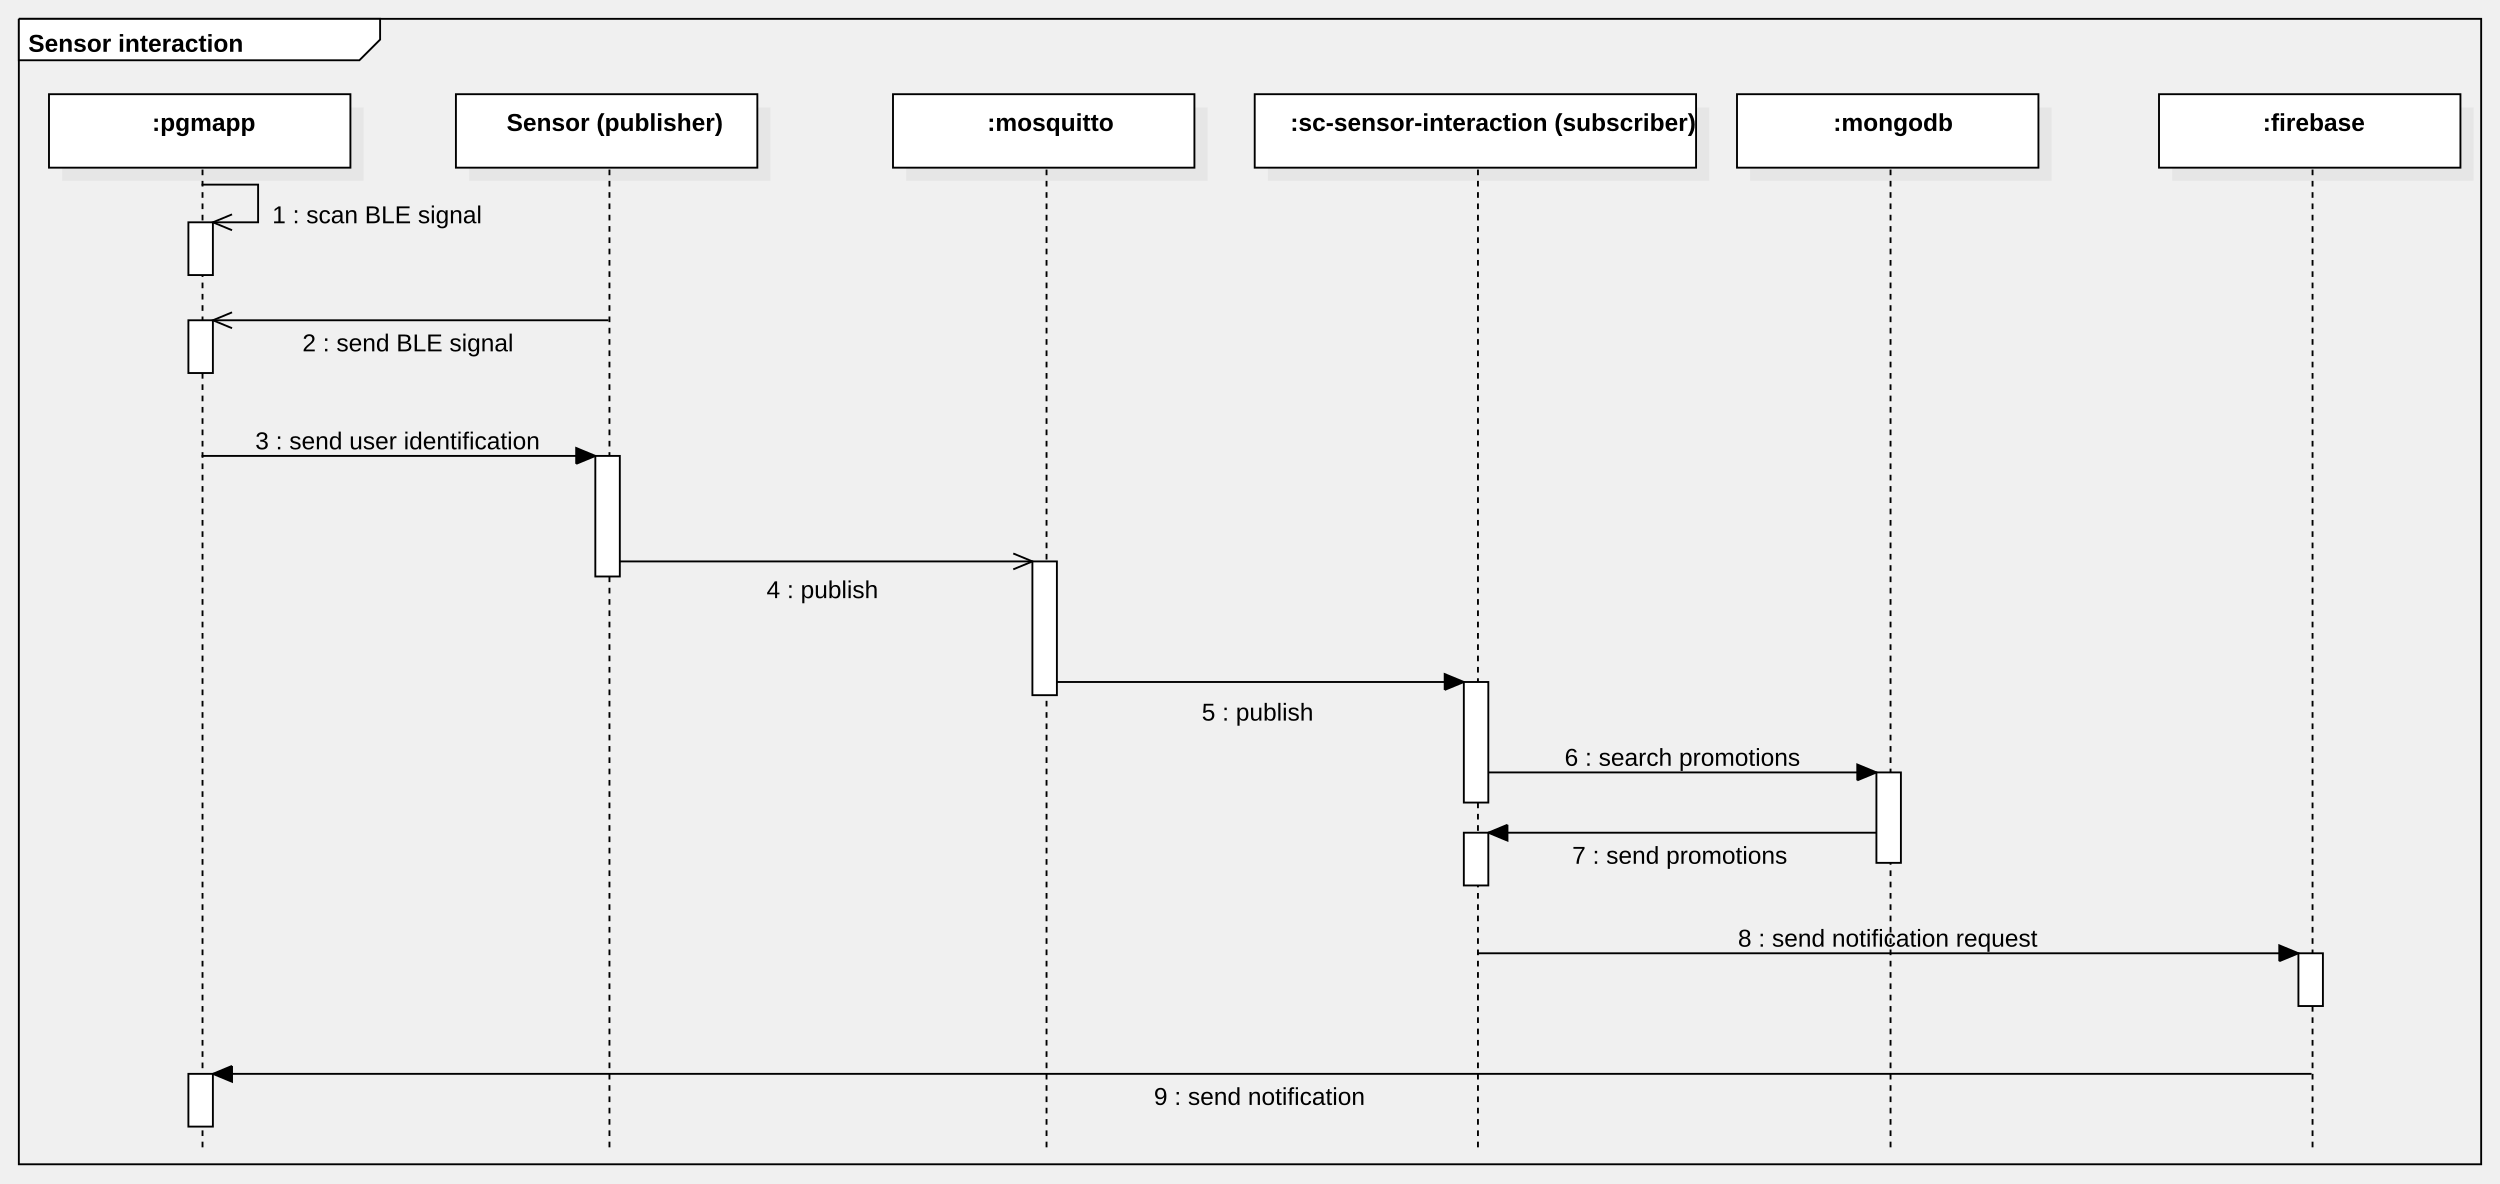
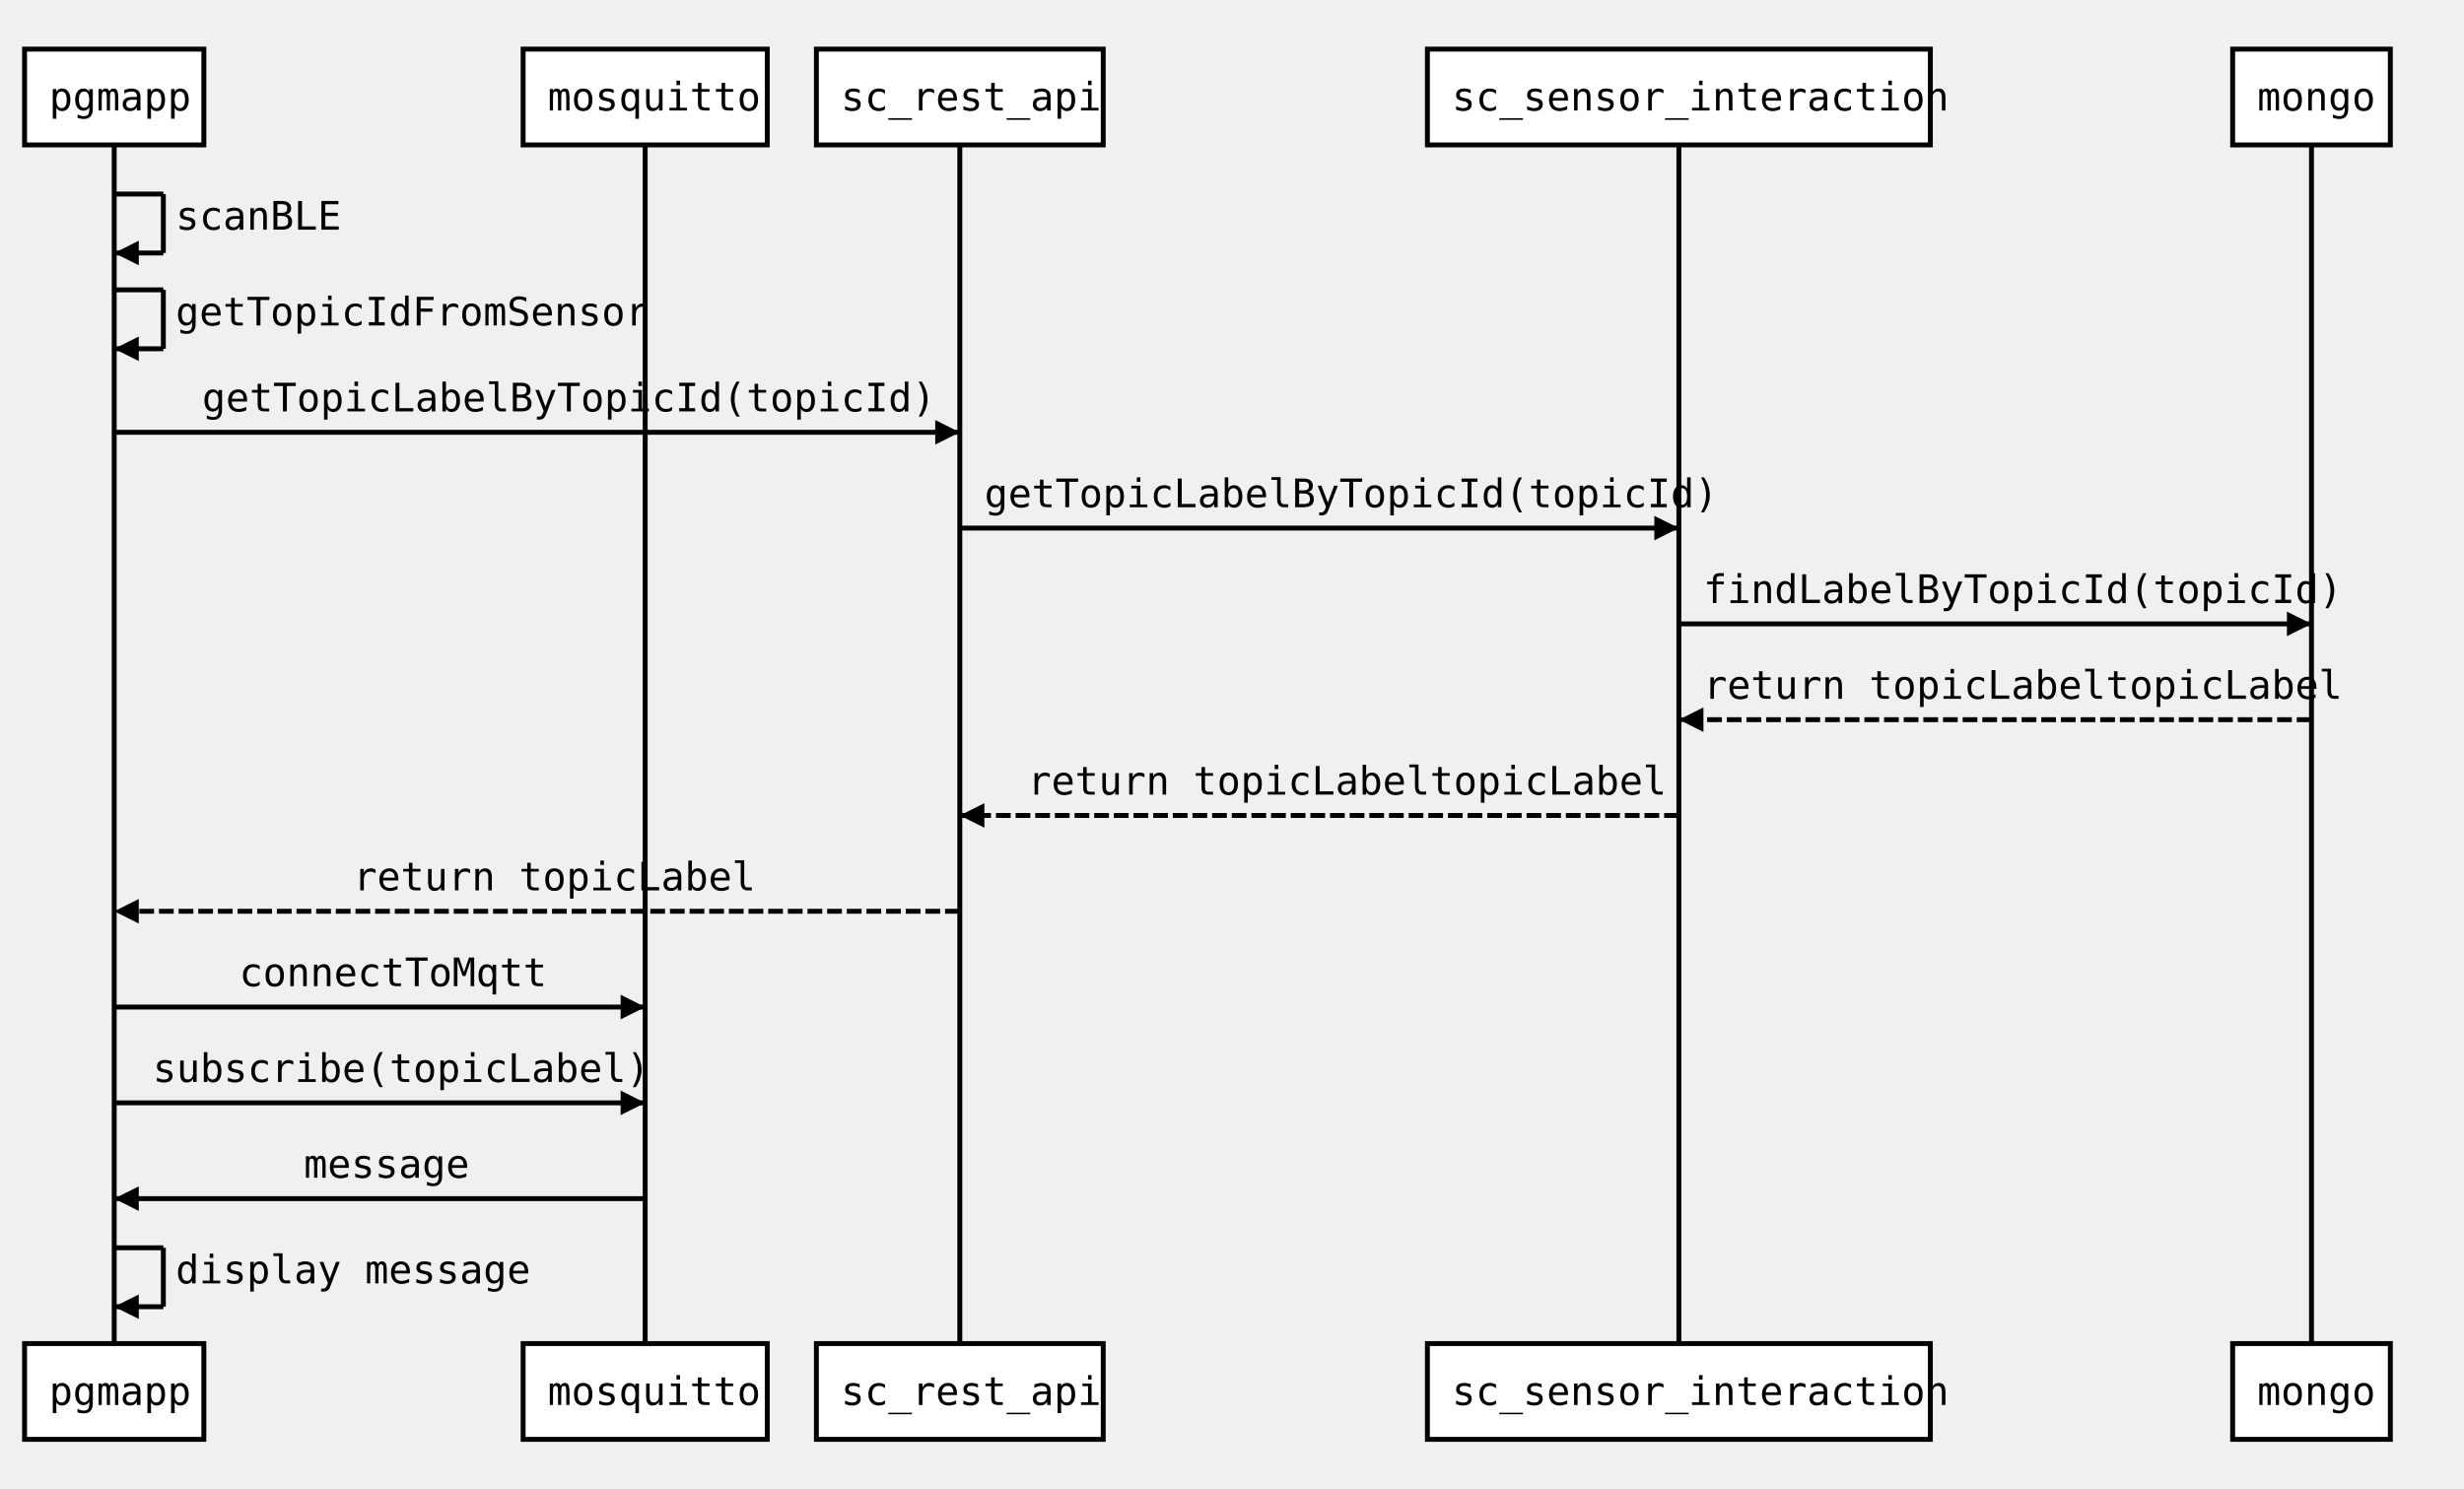
- <svg xmlns="http://www.w3.org/2000/svg" version="1.1" width="1327" height="628">
-   <defs />
-   <g>
-     <text fill="#eeeeee" stroke="none" font-family="Arial" font-size="24px" font-style="normal" font-weight="normal" text-decoration="none" x="0" y="0" />
-     <text fill="#eeeeee" stroke="none" font-family="Arial" font-size="24px" font-style="normal" font-weight="normal" text-decoration="none" x="0" y="30" />
-     <text fill="#eeeeee" stroke="none" font-family="Arial" font-size="24px" font-style="normal" font-weight="normal" text-decoration="none" x="0" y="60" />
-     <text fill="#eeeeee" stroke="none" font-family="Arial" font-size="24px" font-style="normal" font-weight="normal" text-decoration="none" x="0" y="90" />
-     <text fill="#eeeeee" stroke="none" font-family="Arial" font-size="24px" font-style="normal" font-weight="normal" text-decoration="none" x="0" y="120" />
-     <text fill="#eeeeee" stroke="none" font-family="Arial" font-size="24px" font-style="normal" font-weight="normal" text-decoration="none" x="0" y="150" />
-     <text fill="#eeeeee" stroke="none" font-family="Arial" font-size="24px" font-style="normal" font-weight="normal" text-decoration="none" x="0" y="180" />
-     <text fill="#eeeeee" stroke="none" font-family="Arial" font-size="24px" font-style="normal" font-weight="normal" text-decoration="none" x="0" y="210" />
-     <text fill="#eeeeee" stroke="none" font-family="Arial" font-size="24px" font-style="normal" font-weight="normal" text-decoration="none" x="0" y="240" />
-     <text fill="#eeeeee" stroke="none" font-family="Arial" font-size="24px" font-style="normal" font-weight="normal" text-decoration="none" x="0" y="270" />
-     <text fill="#eeeeee" stroke="none" font-family="Arial" font-size="24px" font-style="normal" font-weight="normal" text-decoration="none" x="0" y="300" />
-     <text fill="#eeeeee" stroke="none" font-family="Arial" font-size="24px" font-style="normal" font-weight="normal" text-decoration="none" x="0" y="330" />
-     <text fill="#eeeeee" stroke="none" font-family="Arial" font-size="24px" font-style="normal" font-weight="normal" text-decoration="none" x="0" y="360" />
-     <text fill="#eeeeee" stroke="none" font-family="Arial" font-size="24px" font-style="normal" font-weight="normal" text-decoration="none" x="0" y="390" />
-     <text fill="#eeeeee" stroke="none" font-family="Arial" font-size="24px" font-style="normal" font-weight="normal" text-decoration="none" x="0" y="420" />
-     <text fill="#eeeeee" stroke="none" font-family="Arial" font-size="24px" font-style="normal" font-weight="normal" text-decoration="none" x="0" y="450" />
-     <text fill="#eeeeee" stroke="none" font-family="Arial" font-size="24px" font-style="normal" font-weight="normal" text-decoration="none" x="0" y="480" />
-     <text fill="#eeeeee" stroke="none" font-family="Arial" font-size="24px" font-style="normal" font-weight="normal" text-decoration="none" x="0" y="510" />
-     <text fill="#eeeeee" stroke="none" font-family="Arial" font-size="24px" font-style="normal" font-weight="normal" text-decoration="none" x="0" y="540" />
-     <text fill="#eeeeee" stroke="none" font-family="Arial" font-size="24px" font-style="normal" font-weight="normal" text-decoration="none" x="0" y="570" />
-     <text fill="#eeeeee" stroke="none" font-family="Arial" font-size="24px" font-style="normal" font-weight="normal" text-decoration="none" x="0" y="600" />
-     <text fill="#eeeeee" stroke="none" font-family="Arial" font-size="24px" font-style="normal" font-weight="normal" text-decoration="none" x="200" y="0" />
-     <text fill="#eeeeee" stroke="none" font-family="Arial" font-size="24px" font-style="normal" font-weight="normal" text-decoration="none" x="200" y="30" />
-     <text fill="#eeeeee" stroke="none" font-family="Arial" font-size="24px" font-style="normal" font-weight="normal" text-decoration="none" x="200" y="60" />
-     <text fill="#eeeeee" stroke="none" font-family="Arial" font-size="24px" font-style="normal" font-weight="normal" text-decoration="none" x="200" y="90" />
-     <text fill="#eeeeee" stroke="none" font-family="Arial" font-size="24px" font-style="normal" font-weight="normal" text-decoration="none" x="200" y="120" />
-     <text fill="#eeeeee" stroke="none" font-family="Arial" font-size="24px" font-style="normal" font-weight="normal" text-decoration="none" x="200" y="150" />
-     <text fill="#eeeeee" stroke="none" font-family="Arial" font-size="24px" font-style="normal" font-weight="normal" text-decoration="none" x="200" y="180" />
-     <text fill="#eeeeee" stroke="none" font-family="Arial" font-size="24px" font-style="normal" font-weight="normal" text-decoration="none" x="200" y="210" />
-     <text fill="#eeeeee" stroke="none" font-family="Arial" font-size="24px" font-style="normal" font-weight="normal" text-decoration="none" x="200" y="240" />
-     <text fill="#eeeeee" stroke="none" font-family="Arial" font-size="24px" font-style="normal" font-weight="normal" text-decoration="none" x="200" y="270" />
-     <text fill="#eeeeee" stroke="none" font-family="Arial" font-size="24px" font-style="normal" font-weight="normal" text-decoration="none" x="200" y="300" />
-     <text fill="#eeeeee" stroke="none" font-family="Arial" font-size="24px" font-style="normal" font-weight="normal" text-decoration="none" x="200" y="330" />
-     <text fill="#eeeeee" stroke="none" font-family="Arial" font-size="24px" font-style="normal" font-weight="normal" text-decoration="none" x="200" y="360" />
-     <text fill="#eeeeee" stroke="none" font-family="Arial" font-size="24px" font-style="normal" font-weight="normal" text-decoration="none" x="200" y="390" />
-     <text fill="#eeeeee" stroke="none" font-family="Arial" font-size="24px" font-style="normal" font-weight="normal" text-decoration="none" x="200" y="420" />
-     <text fill="#eeeeee" stroke="none" font-family="Arial" font-size="24px" font-style="normal" font-weight="normal" text-decoration="none" x="200" y="450" />
-     <text fill="#eeeeee" stroke="none" font-family="Arial" font-size="24px" font-style="normal" font-weight="normal" text-decoration="none" x="200" y="480" />
-     <text fill="#eeeeee" stroke="none" font-family="Arial" font-size="24px" font-style="normal" font-weight="normal" text-decoration="none" x="200" y="510" />
-     <text fill="#eeeeee" stroke="none" font-family="Arial" font-size="24px" font-style="normal" font-weight="normal" text-decoration="none" x="200" y="540" />
-     <text fill="#eeeeee" stroke="none" font-family="Arial" font-size="24px" font-style="normal" font-weight="normal" text-decoration="none" x="200" y="570" />
-     <text fill="#eeeeee" stroke="none" font-family="Arial" font-size="24px" font-style="normal" font-weight="normal" text-decoration="none" x="200" y="600" />
-     <text fill="#eeeeee" stroke="none" font-family="Arial" font-size="24px" font-style="normal" font-weight="normal" text-decoration="none" x="400" y="0" />
-     <text fill="#eeeeee" stroke="none" font-family="Arial" font-size="24px" font-style="normal" font-weight="normal" text-decoration="none" x="400" y="30" />
-     <text fill="#eeeeee" stroke="none" font-family="Arial" font-size="24px" font-style="normal" font-weight="normal" text-decoration="none" x="400" y="60" />
-     <text fill="#eeeeee" stroke="none" font-family="Arial" font-size="24px" font-style="normal" font-weight="normal" text-decoration="none" x="400" y="90" />
-     <text fill="#eeeeee" stroke="none" font-family="Arial" font-size="24px" font-style="normal" font-weight="normal" text-decoration="none" x="400" y="120" />
-     <text fill="#eeeeee" stroke="none" font-family="Arial" font-size="24px" font-style="normal" font-weight="normal" text-decoration="none" x="400" y="150" />
-     <text fill="#eeeeee" stroke="none" font-family="Arial" font-size="24px" font-style="normal" font-weight="normal" text-decoration="none" x="400" y="180" />
-     <text fill="#eeeeee" stroke="none" font-family="Arial" font-size="24px" font-style="normal" font-weight="normal" text-decoration="none" x="400" y="210" />
-     <text fill="#eeeeee" stroke="none" font-family="Arial" font-size="24px" font-style="normal" font-weight="normal" text-decoration="none" x="400" y="240" />
-     <text fill="#eeeeee" stroke="none" font-family="Arial" font-size="24px" font-style="normal" font-weight="normal" text-decoration="none" x="400" y="270" />
-     <text fill="#eeeeee" stroke="none" font-family="Arial" font-size="24px" font-style="normal" font-weight="normal" text-decoration="none" x="400" y="300" />
-     <text fill="#eeeeee" stroke="none" font-family="Arial" font-size="24px" font-style="normal" font-weight="normal" text-decoration="none" x="400" y="330" />
-     <text fill="#eeeeee" stroke="none" font-family="Arial" font-size="24px" font-style="normal" font-weight="normal" text-decoration="none" x="400" y="360" />
-     <text fill="#eeeeee" stroke="none" font-family="Arial" font-size="24px" font-style="normal" font-weight="normal" text-decoration="none" x="400" y="390" />
-     <text fill="#eeeeee" stroke="none" font-family="Arial" font-size="24px" font-style="normal" font-weight="normal" text-decoration="none" x="400" y="420" />
-     <text fill="#eeeeee" stroke="none" font-family="Arial" font-size="24px" font-style="normal" font-weight="normal" text-decoration="none" x="400" y="450" />
-     <text fill="#eeeeee" stroke="none" font-family="Arial" font-size="24px" font-style="normal" font-weight="normal" text-decoration="none" x="400" y="480" />
-     <text fill="#eeeeee" stroke="none" font-family="Arial" font-size="24px" font-style="normal" font-weight="normal" text-decoration="none" x="400" y="510" />
-     <text fill="#eeeeee" stroke="none" font-family="Arial" font-size="24px" font-style="normal" font-weight="normal" text-decoration="none" x="400" y="540" />
-     <text fill="#eeeeee" stroke="none" font-family="Arial" font-size="24px" font-style="normal" font-weight="normal" text-decoration="none" x="400" y="570" />
-     <text fill="#eeeeee" stroke="none" font-family="Arial" font-size="24px" font-style="normal" font-weight="normal" text-decoration="none" x="400" y="600" />
-     <text fill="#eeeeee" stroke="none" font-family="Arial" font-size="24px" font-style="normal" font-weight="normal" text-decoration="none" x="600" y="0" />
-     <text fill="#eeeeee" stroke="none" font-family="Arial" font-size="24px" font-style="normal" font-weight="normal" text-decoration="none" x="600" y="30" />
-     <text fill="#eeeeee" stroke="none" font-family="Arial" font-size="24px" font-style="normal" font-weight="normal" text-decoration="none" x="600" y="60" />
-     <text fill="#eeeeee" stroke="none" font-family="Arial" font-size="24px" font-style="normal" font-weight="normal" text-decoration="none" x="600" y="90" />
-     <text fill="#eeeeee" stroke="none" font-family="Arial" font-size="24px" font-style="normal" font-weight="normal" text-decoration="none" x="600" y="120" />
-     <text fill="#eeeeee" stroke="none" font-family="Arial" font-size="24px" font-style="normal" font-weight="normal" text-decoration="none" x="600" y="150" />
-     <text fill="#eeeeee" stroke="none" font-family="Arial" font-size="24px" font-style="normal" font-weight="normal" text-decoration="none" x="600" y="180" />
-     <text fill="#eeeeee" stroke="none" font-family="Arial" font-size="24px" font-style="normal" font-weight="normal" text-decoration="none" x="600" y="210" />
-     <text fill="#eeeeee" stroke="none" font-family="Arial" font-size="24px" font-style="normal" font-weight="normal" text-decoration="none" x="600" y="240" />
-     <text fill="#eeeeee" stroke="none" font-family="Arial" font-size="24px" font-style="normal" font-weight="normal" text-decoration="none" x="600" y="270" />
-     <text fill="#eeeeee" stroke="none" font-family="Arial" font-size="24px" font-style="normal" font-weight="normal" text-decoration="none" x="600" y="300" />
-     <text fill="#eeeeee" stroke="none" font-family="Arial" font-size="24px" font-style="normal" font-weight="normal" text-decoration="none" x="600" y="330" />
-     <text fill="#eeeeee" stroke="none" font-family="Arial" font-size="24px" font-style="normal" font-weight="normal" text-decoration="none" x="600" y="360" />
-     <text fill="#eeeeee" stroke="none" font-family="Arial" font-size="24px" font-style="normal" font-weight="normal" text-decoration="none" x="600" y="390" />
-     <text fill="#eeeeee" stroke="none" font-family="Arial" font-size="24px" font-style="normal" font-weight="normal" text-decoration="none" x="600" y="420" />
-     <text fill="#eeeeee" stroke="none" font-family="Arial" font-size="24px" font-style="normal" font-weight="normal" text-decoration="none" x="600" y="450" />
-     <text fill="#eeeeee" stroke="none" font-family="Arial" font-size="24px" font-style="normal" font-weight="normal" text-decoration="none" x="600" y="480" />
-     <text fill="#eeeeee" stroke="none" font-family="Arial" font-size="24px" font-style="normal" font-weight="normal" text-decoration="none" x="600" y="510" />
-     <text fill="#eeeeee" stroke="none" font-family="Arial" font-size="24px" font-style="normal" font-weight="normal" text-decoration="none" x="600" y="540" />
-     <text fill="#eeeeee" stroke="none" font-family="Arial" font-size="24px" font-style="normal" font-weight="normal" text-decoration="none" x="600" y="570" />
-     <text fill="#eeeeee" stroke="none" font-family="Arial" font-size="24px" font-style="normal" font-weight="normal" text-decoration="none" x="600" y="600" />
-     <text fill="#eeeeee" stroke="none" font-family="Arial" font-size="24px" font-style="normal" font-weight="normal" text-decoration="none" x="800" y="0" />
-     <text fill="#eeeeee" stroke="none" font-family="Arial" font-size="24px" font-style="normal" font-weight="normal" text-decoration="none" x="800" y="30" />
-     <text fill="#eeeeee" stroke="none" font-family="Arial" font-size="24px" font-style="normal" font-weight="normal" text-decoration="none" x="800" y="60" />
-     <text fill="#eeeeee" stroke="none" font-family="Arial" font-size="24px" font-style="normal" font-weight="normal" text-decoration="none" x="800" y="90" />
-     <text fill="#eeeeee" stroke="none" font-family="Arial" font-size="24px" font-style="normal" font-weight="normal" text-decoration="none" x="800" y="120" />
-     <text fill="#eeeeee" stroke="none" font-family="Arial" font-size="24px" font-style="normal" font-weight="normal" text-decoration="none" x="800" y="150" />
-     <text fill="#eeeeee" stroke="none" font-family="Arial" font-size="24px" font-style="normal" font-weight="normal" text-decoration="none" x="800" y="180" />
-     <text fill="#eeeeee" stroke="none" font-family="Arial" font-size="24px" font-style="normal" font-weight="normal" text-decoration="none" x="800" y="210" />
-     <text fill="#eeeeee" stroke="none" font-family="Arial" font-size="24px" font-style="normal" font-weight="normal" text-decoration="none" x="800" y="240" />
-     <text fill="#eeeeee" stroke="none" font-family="Arial" font-size="24px" font-style="normal" font-weight="normal" text-decoration="none" x="800" y="270" />
-     <text fill="#eeeeee" stroke="none" font-family="Arial" font-size="24px" font-style="normal" font-weight="normal" text-decoration="none" x="800" y="300" />
-     <text fill="#eeeeee" stroke="none" font-family="Arial" font-size="24px" font-style="normal" font-weight="normal" text-decoration="none" x="800" y="330" />
-     <text fill="#eeeeee" stroke="none" font-family="Arial" font-size="24px" font-style="normal" font-weight="normal" text-decoration="none" x="800" y="360" />
-     <text fill="#eeeeee" stroke="none" font-family="Arial" font-size="24px" font-style="normal" font-weight="normal" text-decoration="none" x="800" y="390" />
-     <text fill="#eeeeee" stroke="none" font-family="Arial" font-size="24px" font-style="normal" font-weight="normal" text-decoration="none" x="800" y="420" />
-     <text fill="#eeeeee" stroke="none" font-family="Arial" font-size="24px" font-style="normal" font-weight="normal" text-decoration="none" x="800" y="450" />
-     <text fill="#eeeeee" stroke="none" font-family="Arial" font-size="24px" font-style="normal" font-weight="normal" text-decoration="none" x="800" y="480" />
-     <text fill="#eeeeee" stroke="none" font-family="Arial" font-size="24px" font-style="normal" font-weight="normal" text-decoration="none" x="800" y="510" />
-     <text fill="#eeeeee" stroke="none" font-family="Arial" font-size="24px" font-style="normal" font-weight="normal" text-decoration="none" x="800" y="540" />
-     <text fill="#eeeeee" stroke="none" font-family="Arial" font-size="24px" font-style="normal" font-weight="normal" text-decoration="none" x="800" y="570" />
-     <text fill="#eeeeee" stroke="none" font-family="Arial" font-size="24px" font-style="normal" font-weight="normal" text-decoration="none" x="800" y="600" />
-     <text fill="#eeeeee" stroke="none" font-family="Arial" font-size="24px" font-style="normal" font-weight="normal" text-decoration="none" x="1000" y="0" />
-     <text fill="#eeeeee" stroke="none" font-family="Arial" font-size="24px" font-style="normal" font-weight="normal" text-decoration="none" x="1000" y="30" />
-     <text fill="#eeeeee" stroke="none" font-family="Arial" font-size="24px" font-style="normal" font-weight="normal" text-decoration="none" x="1000" y="60" />
-     <text fill="#eeeeee" stroke="none" font-family="Arial" font-size="24px" font-style="normal" font-weight="normal" text-decoration="none" x="1000" y="90" />
-     <text fill="#eeeeee" stroke="none" font-family="Arial" font-size="24px" font-style="normal" font-weight="normal" text-decoration="none" x="1000" y="120" />
-     <text fill="#eeeeee" stroke="none" font-family="Arial" font-size="24px" font-style="normal" font-weight="normal" text-decoration="none" x="1000" y="150" />
-     <text fill="#eeeeee" stroke="none" font-family="Arial" font-size="24px" font-style="normal" font-weight="normal" text-decoration="none" x="1000" y="180" />
-     <text fill="#eeeeee" stroke="none" font-family="Arial" font-size="24px" font-style="normal" font-weight="normal" text-decoration="none" x="1000" y="210" />
-     <text fill="#eeeeee" stroke="none" font-family="Arial" font-size="24px" font-style="normal" font-weight="normal" text-decoration="none" x="1000" y="240" />
-     <text fill="#eeeeee" stroke="none" font-family="Arial" font-size="24px" font-style="normal" font-weight="normal" text-decoration="none" x="1000" y="270" />
-     <text fill="#eeeeee" stroke="none" font-family="Arial" font-size="24px" font-style="normal" font-weight="normal" text-decoration="none" x="1000" y="300" />
-     <text fill="#eeeeee" stroke="none" font-family="Arial" font-size="24px" font-style="normal" font-weight="normal" text-decoration="none" x="1000" y="330" />
-     <text fill="#eeeeee" stroke="none" font-family="Arial" font-size="24px" font-style="normal" font-weight="normal" text-decoration="none" x="1000" y="360" />
-     <text fill="#eeeeee" stroke="none" font-family="Arial" font-size="24px" font-style="normal" font-weight="normal" text-decoration="none" x="1000" y="390" />
-     <text fill="#eeeeee" stroke="none" font-family="Arial" font-size="24px" font-style="normal" font-weight="normal" text-decoration="none" x="1000" y="420" />
-     <text fill="#eeeeee" stroke="none" font-family="Arial" font-size="24px" font-style="normal" font-weight="normal" text-decoration="none" x="1000" y="450" />
-     <text fill="#eeeeee" stroke="none" font-family="Arial" font-size="24px" font-style="normal" font-weight="normal" text-decoration="none" x="1000" y="480" />
-     <text fill="#eeeeee" stroke="none" font-family="Arial" font-size="24px" font-style="normal" font-weight="normal" text-decoration="none" x="1000" y="510" />
-     <text fill="#eeeeee" stroke="none" font-family="Arial" font-size="24px" font-style="normal" font-weight="normal" text-decoration="none" x="1000" y="540" />
-     <text fill="#eeeeee" stroke="none" font-family="Arial" font-size="24px" font-style="normal" font-weight="normal" text-decoration="none" x="1000" y="570" />
-     <text fill="#eeeeee" stroke="none" font-family="Arial" font-size="24px" font-style="normal" font-weight="normal" text-decoration="none" x="1000" y="600" />
-     <text fill="#eeeeee" stroke="none" font-family="Arial" font-size="24px" font-style="normal" font-weight="normal" text-decoration="none" x="1200" y="0" />
-     <text fill="#eeeeee" stroke="none" font-family="Arial" font-size="24px" font-style="normal" font-weight="normal" text-decoration="none" x="1200" y="30" />
-     <text fill="#eeeeee" stroke="none" font-family="Arial" font-size="24px" font-style="normal" font-weight="normal" text-decoration="none" x="1200" y="60" />
-     <text fill="#eeeeee" stroke="none" font-family="Arial" font-size="24px" font-style="normal" font-weight="normal" text-decoration="none" x="1200" y="90" />
-     <text fill="#eeeeee" stroke="none" font-family="Arial" font-size="24px" font-style="normal" font-weight="normal" text-decoration="none" x="1200" y="120" />
-     <text fill="#eeeeee" stroke="none" font-family="Arial" font-size="24px" font-style="normal" font-weight="normal" text-decoration="none" x="1200" y="150" />
-     <text fill="#eeeeee" stroke="none" font-family="Arial" font-size="24px" font-style="normal" font-weight="normal" text-decoration="none" x="1200" y="180" />
-     <text fill="#eeeeee" stroke="none" font-family="Arial" font-size="24px" font-style="normal" font-weight="normal" text-decoration="none" x="1200" y="210" />
-     <text fill="#eeeeee" stroke="none" font-family="Arial" font-size="24px" font-style="normal" font-weight="normal" text-decoration="none" x="1200" y="240" />
-     <text fill="#eeeeee" stroke="none" font-family="Arial" font-size="24px" font-style="normal" font-weight="normal" text-decoration="none" x="1200" y="270" />
-     <text fill="#eeeeee" stroke="none" font-family="Arial" font-size="24px" font-style="normal" font-weight="normal" text-decoration="none" x="1200" y="300" />
-     <text fill="#eeeeee" stroke="none" font-family="Arial" font-size="24px" font-style="normal" font-weight="normal" text-decoration="none" x="1200" y="330" />
-     <text fill="#eeeeee" stroke="none" font-family="Arial" font-size="24px" font-style="normal" font-weight="normal" text-decoration="none" x="1200" y="360" />
-     <text fill="#eeeeee" stroke="none" font-family="Arial" font-size="24px" font-style="normal" font-weight="normal" text-decoration="none" x="1200" y="390" />
-     <text fill="#eeeeee" stroke="none" font-family="Arial" font-size="24px" font-style="normal" font-weight="normal" text-decoration="none" x="1200" y="420" />
-     <text fill="#eeeeee" stroke="none" font-family="Arial" font-size="24px" font-style="normal" font-weight="normal" text-decoration="none" x="1200" y="450" />
-     <text fill="#eeeeee" stroke="none" font-family="Arial" font-size="24px" font-style="normal" font-weight="normal" text-decoration="none" x="1200" y="480" />
-     <text fill="#eeeeee" stroke="none" font-family="Arial" font-size="24px" font-style="normal" font-weight="normal" text-decoration="none" x="1200" y="510" />
-     <text fill="#eeeeee" stroke="none" font-family="Arial" font-size="24px" font-style="normal" font-weight="normal" text-decoration="none" x="1200" y="540" />
-     <text fill="#eeeeee" stroke="none" font-family="Arial" font-size="24px" font-style="normal" font-weight="normal" text-decoration="none" x="1200" y="570" />
-     <text fill="#eeeeee" stroke="none" font-family="Arial" font-size="24px" font-style="normal" font-weight="normal" text-decoration="none" x="1200" y="600" />
-     <g transform="translate(10,10) scale(1,1)">
-       <path fill="none" stroke="#000000" d="M 0 0 L 1307 0 L 1307 608 L 0 608 L 0 0" stroke-miterlimit="10" />
-     </g>
-     <g transform="translate(10,10) scale(1,1)">
-       <path fill="#ffffff" stroke="none" d="M 0 0 L 0 22 L 180.76 22 L 191.76 11 L 191.76 0 L 0 0" />
-     </g>
-     <g transform="translate(10,10) scale(1,1)">
-       <path fill="none" stroke="#000000" d="M 0 0 L 0 22 L 180.76 22 L 191.76 11 L 191.76 0 L 0 0 L 0 0" stroke-miterlimit="10" />
-     </g>
-     <g transform="translate(10,10) scale(1,1)">
-       <g>
-         <path fill="none" stroke="none" />
-         <text fill="#000000" stroke="none" font-family="Arial" font-size="13px" font-style="normal" font-weight="normal" text-decoration="none" x="70.979" y="17.5" />
-       </g>
-     </g>
-     <g transform="translate(10,10) scale(1,1)">
-       <g>
-         <path fill="none" stroke="none" />
-         <text fill="#000000" stroke="none" font-family="Arial" font-size="13px" font-style="normal" font-weight="bold" text-decoration="none" x="5" y="17.5">Sensor interaction</text>
-       </g>
-     </g>
-     <g transform="translate(10,10) scale(1,1)">
-       <rect fill="#C0C0C0" stroke="none" x="239" y="47" width="160" height="39" opacity="0.2" />
-     </g>
-     <g transform="translate(10,10) scale(1,1)">
-       <rect fill="#ffffff" stroke="none" x="232" y="40" width="160" height="39" />
-     </g>
-     <g transform="translate(10,10) scale(1,1)">
-       <path fill="none" stroke="#000000" d="M 232 40 L 392 40 L 392 79 L 232 79 L 232 40 Z Z" stroke-miterlimit="10" />
-     </g>
-     <g transform="translate(10,10) scale(1,1)">
-       <g>
-         <path fill="none" stroke="none" />
-         <text fill="#000000" stroke="none" font-family="Arial" font-size="13px" font-style="normal" font-weight="bold" text-decoration="none" x="258.892" y="59.5">Sensor (publisher)</text>
-       </g>
-     </g>
-     <g transform="translate(10,10) scale(1,1)">
-       <path fill="none" stroke="#000000" d="M 313.5 80 L 313.5 600" stroke-miterlimit="10" stroke-dasharray="3" />
-     </g>
-     <g transform="translate(10,10) scale(1,1)">
-       <rect fill="#C0C0C0" stroke="none" x="23" y="47" width="160" height="39" opacity="0.2" />
-     </g>
-     <g transform="translate(10,10) scale(1,1)">
-       <rect fill="#ffffff" stroke="none" x="16" y="40" width="160" height="39" />
-     </g>
-     <g transform="translate(10,10) scale(1,1)">
-       <path fill="none" stroke="#000000" d="M 16 40 L 176 40 L 176 79 L 16 79 L 16 40 Z Z" stroke-miterlimit="10" />
-     </g>
-     <g transform="translate(10,10) scale(1,1)">
-       <g>
-         <path fill="none" stroke="none" />
-         <text fill="#000000" stroke="none" font-family="Arial" font-size="13px" font-style="normal" font-weight="bold" text-decoration="none" x="70.705" y="59.5">:pgmapp</text>
-       </g>
-     </g>
-     <g transform="translate(10,10) scale(1,1)">
-       <path fill="none" stroke="#000000" d="M 97.5 80 L 97.5 602" stroke-miterlimit="10" stroke-dasharray="3" />
-     </g>
-     <g transform="translate(10,10) scale(1,1)">
-       <rect fill="#C0C0C0" stroke="none" x="471" y="47" width="160" height="39" opacity="0.2" />
-     </g>
-     <g transform="translate(10,10) scale(1,1)">
-       <rect fill="#ffffff" stroke="none" x="464" y="40" width="160" height="39" />
-     </g>
-     <g transform="translate(10,10) scale(1,1)">
-       <path fill="none" stroke="#000000" d="M 464 40 L 624 40 L 624 79 L 464 79 L 464 40 Z Z" stroke-miterlimit="10" />
-     </g>
-     <g transform="translate(10,10) scale(1,1)">
-       <g>
-         <path fill="none" stroke="none" />
-         <text fill="#000000" stroke="none" font-family="Arial" font-size="13px" font-style="normal" font-weight="bold" text-decoration="none" x="514.014" y="59.5">:mosquitto</text>
-       </g>
-     </g>
-     <g transform="translate(10,10) scale(1,1)">
-       <path fill="none" stroke="#000000" d="M 545.5 80 L 545.5 600" stroke-miterlimit="10" stroke-dasharray="3" />
-     </g>
-     <g transform="translate(10,10) scale(1,1)">
-       <rect fill="#C0C0C0" stroke="none" x="663" y="47" width="234.274" height="39" opacity="0.2" />
-     </g>
-     <g transform="translate(10,10) scale(1,1)">
-       <rect fill="#ffffff" stroke="none" x="656" y="40" width="234.274" height="39" />
-     </g>
-     <g transform="translate(10,10) scale(1,1)">
-       <path fill="none" stroke="#000000" d="M 656 40 L 890.274 40 L 890.274 79 L 656 79 L 656 40 Z Z" stroke-miterlimit="10" />
-     </g>
-     <g transform="translate(10,10) scale(1,1)">
-       <g>
-         <path fill="none" stroke="none" />
-         <text fill="#000000" stroke="none" font-family="Arial" font-size="13px" font-style="normal" font-weight="bold" text-decoration="none" x="674.885" y="59.5">:sc-sensor-interaction (subscriber)</text>
-       </g>
-     </g>
-     <g transform="translate(10,10) scale(1,1)">
-       <path fill="none" stroke="#000000" d="M 774.5 80 L 774.5 600" stroke-miterlimit="10" stroke-dasharray="3" />
-     </g>
-     <g transform="translate(10,10) scale(1,1)">
-       <rect fill="#C0C0C0" stroke="none" x="1143" y="47" width="160" height="39" opacity="0.2" />
-     </g>
-     <g transform="translate(10,10) scale(1,1)">
-       <rect fill="#ffffff" stroke="none" x="1136" y="40" width="160" height="39" />
-     </g>
-     <g transform="translate(10,10) scale(1,1)">
-       <path fill="none" stroke="#000000" d="M 1136 40 L 1296 40 L 1296 79 L 1136 79 L 1136 40 Z Z" stroke-miterlimit="10" />
-     </g>
-     <g transform="translate(10,10) scale(1,1)">
-       <g>
-         <path fill="none" stroke="none" />
-         <text fill="#000000" stroke="none" font-family="Arial" font-size="13px" font-style="normal" font-weight="bold" text-decoration="none" x="1191.07" y="59.5">:firebase</text>
-       </g>
-     </g>
-     <g transform="translate(10,10) scale(1,1)">
-       <path fill="none" stroke="#000000" d="M 1217.5 80 L 1217.5 602" stroke-miterlimit="10" stroke-dasharray="3" />
-     </g>
-     <g transform="translate(10,10) scale(1,1)">
-       <rect fill="#C0C0C0" stroke="none" x="919" y="47" width="160" height="39" opacity="0.2" />
-     </g>
-     <g transform="translate(10,10) scale(1,1)">
-       <rect fill="#ffffff" stroke="none" x="912" y="40" width="160" height="39" />
-     </g>
-     <g transform="translate(10,10) scale(1,1)">
-       <path fill="none" stroke="#000000" d="M 912 40 L 1072 40 L 1072 79 L 912 79 L 912 40 Z Z" stroke-miterlimit="10" />
-     </g>
-     <g transform="translate(10,10) scale(1,1)">
-       <g>
-         <path fill="none" stroke="none" />
-         <text fill="#000000" stroke="none" font-family="Arial" font-size="13px" font-style="normal" font-weight="bold" text-decoration="none" x="963.09" y="59.5">:mongodb</text>
-       </g>
-     </g>
-     <g transform="translate(10,10) scale(1,1)">
-       <path fill="none" stroke="#000000" d="M 993.5 80 L 993.5 600" stroke-miterlimit="10" stroke-dasharray="3" />
-     </g>
-     <g transform="translate(10,10) scale(1,1)">
-       <path fill="none" stroke="#000000" d="M 97 88 L 127 88 L 127 108 L 103 108" stroke-miterlimit="10" />
-     </g>
-     <g transform="translate(10,10) scale(1,1)">
-       <path fill="none" stroke="#000000" d="M 113.163 103.79 L 103 108 L 113.163 112.21" stroke-miterlimit="10" />
-     </g>
-     <g transform="translate(10,10) scale(1,1)">
-       <g>
-         <path fill="none" stroke="none" />
-         <text fill="#000000" stroke="none" font-family="Arial" font-size="13px" font-style="normal" font-weight="normal" text-decoration="none" x="134.5" y="108.5">1 : scan BLE signal</text>
-       </g>
-     </g>
-     <g transform="translate(10,10) scale(1,1)">
-       <rect fill="#ffffff" stroke="none" x="90" y="108" width="13" height="28" />
-     </g>
-     <g transform="translate(10,10) scale(1,1)">
-       <path fill="none" stroke="#000000" d="M 90 108 L 103 108 L 103 136 L 90 136 L 90 108 Z Z" stroke-miterlimit="10" />
-     </g>
-     <g transform="translate(10,10) scale(1,1)">
-       <path fill="none" stroke="#000000" d="M 313 160 L 103 160" stroke-miterlimit="10" />
-     </g>
-     <g transform="translate(10,10) scale(1,1)">
-       <path fill="none" stroke="#000000" d="M 113.163 155.79 L 103 160 L 113.163 164.21" stroke-miterlimit="10" />
-     </g>
-     <g transform="translate(10,10) scale(1,1)">
-       <g>
-         <path fill="none" stroke="none" />
-         <text fill="#000000" stroke="none" font-family="Arial" font-size="13px" font-style="normal" font-weight="normal" text-decoration="none" x="150.5" y="176.5">2 : send BLE signal</text>
-       </g>
-     </g>
-     <g transform="translate(10,10) scale(1,1)">
-       <rect fill="#ffffff" stroke="none" x="90" y="160" width="13" height="28" />
-     </g>
-     <g transform="translate(10,10) scale(1,1)">
-       <path fill="none" stroke="#000000" d="M 90 160 L 103 160 L 103 188 L 90 188 L 90 160 Z Z" stroke-miterlimit="10" />
-     </g>
-     <g transform="translate(10,10) scale(1,1)">
-       <path fill="none" stroke="#000000" d="M 97 232 L 306 232" stroke-miterlimit="10" />
-     </g>
-     <g transform="translate(10,10) scale(1,1)">
-       <path fill="#000000" stroke="none" d="M 295.837 236.21 L 306 232 L 295.837 227.79" />
-     </g>
-     <g transform="translate(10,10) scale(1,1)">
-       <path fill="none" stroke="#000000" d="M 295.837 236.21 L 306 232 L 295.837 227.79 L 295.837 236.21" stroke-miterlimit="10" />
-     </g>
-     <g transform="translate(10,10) scale(1,1)">
-       <g>
-         <path fill="none" stroke="none" />
-         <text fill="#000000" stroke="none" font-family="Arial" font-size="13px" font-style="normal" font-weight="normal" text-decoration="none" x="125.5" y="228.5">3 : send user identification</text>
-       </g>
-     </g>
-     <g transform="translate(10,10) scale(1,1)">
-       <rect fill="#ffffff" stroke="none" x="306" y="232" width="13" height="64" />
-     </g>
-     <g transform="translate(10,10) scale(1,1)">
-       <path fill="none" stroke="#000000" d="M 306 232 L 319 232 L 319 296 L 306 296 L 306 232 Z Z" stroke-miterlimit="10" />
-     </g>
-     <g transform="translate(10,10) scale(1,1)">
-       <path fill="none" stroke="#000000" d="M 319 288 L 538 288" stroke-miterlimit="10" />
-     </g>
-     <g transform="translate(10,10) scale(1,1)">
-       <path fill="none" stroke="#000000" d="M 527.837 292.21 L 538 288 L 527.837 283.79" stroke-miterlimit="10" />
-     </g>
-     <g transform="translate(10,10) scale(1,1)">
-       <g>
-         <path fill="none" stroke="none" />
-         <text fill="#000000" stroke="none" font-family="Arial" font-size="13px" font-style="normal" font-weight="normal" text-decoration="none" x="396.891" y="307.5">4 : publish</text>
-       </g>
-     </g>
-     <g transform="translate(10,10) scale(1,1)">
-       <rect fill="#ffffff" stroke="none" x="538" y="288" width="13" height="71" />
-     </g>
-     <g transform="translate(10,10) scale(1,1)">
-       <path fill="none" stroke="#000000" d="M 538 288 L 551 288 L 551 359 L 538 359 L 538 288 Z Z" stroke-miterlimit="10" />
-     </g>
-     <g transform="translate(10,10) scale(1,1)">
-       <path fill="none" stroke="#000000" d="M 551 352 L 767 352" stroke-miterlimit="10" />
-     </g>
-     <g transform="translate(10,10) scale(1,1)">
-       <path fill="#000000" stroke="none" d="M 756.837 356.21 L 767 352 L 756.837 347.79" />
-     </g>
-     <g transform="translate(10,10) scale(1,1)">
-       <path fill="none" stroke="#000000" d="M 756.837 356.21 L 767 352 L 756.837 347.79 L 756.837 356.21" stroke-miterlimit="10" />
-     </g>
-     <g transform="translate(10,10) scale(1,1)">
-       <g>
-         <path fill="none" stroke="none" />
-         <text fill="#000000" stroke="none" font-family="Arial" font-size="13px" font-style="normal" font-weight="normal" text-decoration="none" x="627.891" y="372.5">5 : publish</text>
-       </g>
-     </g>
-     <g transform="translate(10,10) scale(1,1)">
-       <rect fill="#ffffff" stroke="none" x="767" y="352" width="13" height="64" />
-     </g>
-     <g transform="translate(10,10) scale(1,1)">
-       <path fill="none" stroke="#000000" d="M 767 352 L 780 352 L 780 416 L 767 416 L 767 352 Z Z" stroke-miterlimit="10" />
-     </g>
-     <g transform="translate(10,10) scale(1,1)">
-       <path fill="none" stroke="#000000" d="M 780 400 L 986 400" stroke-miterlimit="10" />
-     </g>
-     <g transform="translate(10,10) scale(1,1)">
-       <path fill="#000000" stroke="none" d="M 975.837 404.21 L 986 400 L 975.837 395.79" />
-     </g>
-     <g transform="translate(10,10) scale(1,1)">
-       <path fill="none" stroke="#000000" d="M 975.837 404.21 L 986 400 L 975.837 395.79 L 975.837 404.21" stroke-miterlimit="10" />
-     </g>
-     <g transform="translate(10,10) scale(1,1)">
-       <g>
-         <path fill="none" stroke="none" />
-         <text fill="#000000" stroke="none" font-family="Arial" font-size="13px" font-style="normal" font-weight="normal" text-decoration="none" x="820.5" y="396.5">6 : search promotions</text>
-       </g>
-     </g>
-     <g transform="translate(10,10) scale(1,1)">
-       <rect fill="#ffffff" stroke="none" x="986" y="400" width="13" height="48" />
-     </g>
-     <g transform="translate(10,10) scale(1,1)">
-       <path fill="none" stroke="#000000" d="M 986 400 L 999 400 L 999 448 L 986 448 L 986 400 Z Z" stroke-miterlimit="10" />
-     </g>
-     <g transform="translate(10,10) scale(1,1)">
-       <path fill="none" stroke="#000000" d="M 986 432 L 780 432" stroke-miterlimit="10" />
-     </g>
-     <g transform="translate(10,10) scale(1,1)">
-       <path fill="#000000" stroke="none" d="M 790.163 427.79 L 780 432 L 790.163 436.21" />
-     </g>
-     <g transform="translate(10,10) scale(1,1)">
-       <path fill="none" stroke="#000000" d="M 790.163 427.79 L 780 432 L 790.163 436.21 L 790.163 427.79" stroke-miterlimit="10" />
-     </g>
-     <g transform="translate(10,10) scale(1,1)">
-       <g>
-         <path fill="none" stroke="none" />
-         <text fill="#000000" stroke="none" font-family="Arial" font-size="13px" font-style="normal" font-weight="normal" text-decoration="none" x="824.5" y="448.5">7 : send promotions</text>
-       </g>
-     </g>
-     <g transform="translate(10,10) scale(1,1)">
-       <rect fill="#ffffff" stroke="none" x="767" y="432" width="13" height="28" />
-     </g>
-     <g transform="translate(10,10) scale(1,1)">
-       <path fill="none" stroke="#000000" d="M 767 432 L 780 432 L 780 460 L 767 460 L 767 432 Z Z" stroke-miterlimit="10" />
-     </g>
-     <g transform="translate(10,10) scale(1,1)">
-       <path fill="none" stroke="#000000" d="M 774 496 L 1210 496" stroke-miterlimit="10" />
-     </g>
-     <g transform="translate(10,10) scale(1,1)">
-       <path fill="#000000" stroke="none" d="M 1199.837 500.21 L 1210 496 L 1199.837 491.79" />
-     </g>
-     <g transform="translate(10,10) scale(1,1)">
-       <path fill="none" stroke="#000000" d="M 1199.837 500.21 L 1210 496 L 1199.837 491.79 L 1199.837 500.21" stroke-miterlimit="10" />
-     </g>
-     <g transform="translate(10,10) scale(1,1)">
-       <g>
-         <path fill="none" stroke="none" />
-         <text fill="#000000" stroke="none" font-family="Arial" font-size="13px" font-style="normal" font-weight="normal" text-decoration="none" x="912.5" y="492.5">8 : send notification request</text>
-       </g>
-     </g>
-     <g transform="translate(10,10) scale(1,1)">
-       <rect fill="#ffffff" stroke="none" x="1210" y="496" width="13" height="28" />
-     </g>
-     <g transform="translate(10,10) scale(1,1)">
-       <path fill="none" stroke="#000000" d="M 1210 496 L 1223 496 L 1223 524 L 1210 524 L 1210 496 Z Z" stroke-miterlimit="10" />
-     </g>
-     <g transform="translate(10,10) scale(1,1)">
-       <path fill="none" stroke="#000000" d="M 1217 560 L 103 560" stroke-miterlimit="10" />
-     </g>
-     <g transform="translate(10,10) scale(1,1)">
-       <path fill="#000000" stroke="none" d="M 113.163 555.79 L 103 560 L 113.163 564.21" />
-     </g>
-     <g transform="translate(10,10) scale(1,1)">
-       <path fill="none" stroke="#000000" d="M 113.163 555.79 L 103 560 L 113.163 564.21 L 113.163 555.79" stroke-miterlimit="10" />
-     </g>
-     <g transform="translate(10,10) scale(1,1)">
-       <g>
-         <path fill="none" stroke="none" />
-         <text fill="#000000" stroke="none" font-family="Arial" font-size="13px" font-style="normal" font-weight="normal" text-decoration="none" x="602.5" y="576.5">9 : send notification</text>
-       </g>
-     </g>
-     <g transform="translate(10,10) scale(1,1)">
-       <rect fill="#ffffff" stroke="none" x="90" y="560" width="13" height="28" />
-     </g>
-     <g transform="translate(10,10) scale(1,1)">
-       <path fill="none" stroke="#000000" d="M 90 560 L 103 560 L 103 588 L 90 588 L 90 560 Z Z" stroke-miterlimit="10" />
-     </g>
+ <svg xmlns="http://www.w3.org/2000/svg" width="1003" height="606">
+   <source>participant pgmapp
+ participant mosquitto
+ participant sc_rest_api
+ participant sc_sensor_interaction
+ participant mongo
+ 
+ pgmapp-&gt;pgmapp: scanBLE
+ pgmapp-&gt;pgmapp: getTopicIdFromSensor
+ pgmapp-&gt;sc_rest_api: getTopicLabelByTopicId(topicId)
+ sc_rest_api-&gt;sc_sensor_interaction: getTopicLabelByTopicId(topicId)
+ sc_sensor_interaction-&gt;mongo: findLabelByTopicId(topicId)
+ mongo--&gt;sc_sensor_interaction: return topicLabeltopicLabel
+ sc_sensor_interaction--&gt;sc_rest_api: return topicLabeltopicLabel
+ sc_rest_api--&gt;pgmapp: return topicLabel
+ 
+ pgmapp-&gt;mosquitto: connectToMqtt
+ pgmapp-&gt;mosquitto: subscribe(topicLabel)
+ mosquitto-&gt;pgmapp: message
+ pgmapp-&gt;pgmapp: display message</source>
+   <defs>
+     <marker viewBox="0 0 5 5" markerWidth="5" markerHeight="5" orient="auto" refX="5" refY="2.5" id="markerArrowBlock">
+       <path d="M 0 0 L 5 2.5 L 0 5 z" />
+     </marker>
+     <marker viewBox="0 0 9.6 16" markerWidth="4" markerHeight="16" orient="auto" refX="9.6" refY="8" id="markerArrowOpen">
+       <path d="M 9.6,8 1.92,16 0,13.7 5.76,8 0,2.286 1.92,0 9.6,8 z" />
+     </marker>
+   </defs>
+   <g class="title" />
+   <g class="actor">
+     <rect x="10" y="20" width="72.984" height="39" stroke="#000000" fill="#ffffff" style="stroke-width: 2;" />
+     <text x="20" y="45" style="font-size: 16px; font-family: &quot;Andale Mono&quot;, monospace;">
+       <tspan x="20">pgmapp</tspan>
+     </text>
+   </g>
+   <g class="actor">
+     <rect x="10" y="547" width="72.984" height="39" stroke="#000000" fill="#ffffff" style="stroke-width: 2;" />
+     <text x="20" y="572" style="font-size: 16px; font-family: &quot;Andale Mono&quot;, monospace;">
+       <tspan x="20">pgmapp</tspan>
+     </text>
+   </g>
+   <line x1="46.492" x2="46.492" y1="59" y2="547" stroke="#000000" fill="none" style="stroke-width: 2;" />
+   <g class="actor">
+     <rect x="212.945" y="20" width="99.375" height="39" stroke="#000000" fill="#ffffff" style="stroke-width: 2;" />
+     <text x="222.945" y="45" style="font-size: 16px; font-family: &quot;Andale Mono&quot;, monospace;">
+       <tspan x="222.945">mosquitto</tspan>
+     </text>
+   </g>
+   <g class="actor">
+     <rect x="212.945" y="547" width="99.375" height="39" stroke="#000000" fill="#ffffff" style="stroke-width: 2;" />
+     <text x="222.945" y="572" style="font-size: 16px; font-family: &quot;Andale Mono&quot;, monospace;">
+       <tspan x="222.945">mosquitto</tspan>
+     </text>
+   </g>
+   <line x1="262.633" x2="262.633" y1="59" y2="547" stroke="#000000" fill="none" style="stroke-width: 2;" />
+   <g class="actor">
+     <rect x="332.32" y="20" width="116.766" height="39" stroke="#000000" fill="#ffffff" style="stroke-width: 2;" />
+     <text x="342.32" y="45" style="font-size: 16px; font-family: &quot;Andale Mono&quot;, monospace;">
+       <tspan x="342.32">sc_rest_api</tspan>
+     </text>
+   </g>
+   <g class="actor">
+     <rect x="332.32" y="547" width="116.766" height="39" stroke="#000000" fill="#ffffff" style="stroke-width: 2;" />
+     <text x="342.32" y="572" style="font-size: 16px; font-family: &quot;Andale Mono&quot;, monospace;">
+       <tspan x="342.32">sc_rest_api</tspan>
+     </text>
+   </g>
+   <line x1="390.703" x2="390.703" y1="59" y2="547" stroke="#000000" fill="none" style="stroke-width: 2;" />
+   <g class="actor">
+     <rect x="581.039" y="20" width="204.734" height="39" stroke="#000000" fill="#ffffff" style="stroke-width: 2;" />
+     <text x="591.039" y="45" style="font-size: 16px; font-family: &quot;Andale Mono&quot;, monospace;">
+       <tspan x="591.039">sc_sensor_interaction</tspan>
+     </text>
+   </g>
+   <g class="actor">
+     <rect x="581.039" y="547" width="204.734" height="39" stroke="#000000" fill="#ffffff" style="stroke-width: 2;" />
+     <text x="591.039" y="572" style="font-size: 16px; font-family: &quot;Andale Mono&quot;, monospace;">
+       <tspan x="591.039">sc_sensor_interaction</tspan>
+     </text>
+   </g>
+   <line x1="683.406" x2="683.406" y1="59" y2="547" stroke="#000000" fill="none" style="stroke-width: 2;" />
+   <g class="actor">
+     <rect x="908.828" y="20" width="64.188" height="39" stroke="#000000" fill="#ffffff" style="stroke-width: 2;" />
+     <text x="918.828" y="45" style="font-size: 16px; font-family: &quot;Andale Mono&quot;, monospace;">
+       <tspan x="918.828">mongo</tspan>
+     </text>
+   </g>
+   <g class="actor">
+     <rect x="908.828" y="547" width="64.188" height="39" stroke="#000000" fill="#ffffff" style="stroke-width: 2;" />
+     <text x="918.828" y="572" style="font-size: 16px; font-family: &quot;Andale Mono&quot;, monospace;">
+       <tspan x="918.828">mongo</tspan>
+     </text>
+   </g>
+   <line x1="940.922" x2="940.922" y1="59" y2="547" stroke="#000000" fill="none" style="stroke-width: 2;" />
+   <g class="signal">
+     <text x="71.492" y="93.5" style="font-size: 16px; font-family: &quot;Andale Mono&quot;, monospace;">
+       <tspan x="71.492">scanBLE</tspan>
+     </text>
+     <line x1="46.492" x2="66.492" y1="79" y2="79" stroke="#000000" fill="none" style="stroke-width: 2;" />
+     <line x1="66.492" x2="66.492" y1="79" y2="103" stroke="#000000" fill="none" style="stroke-width: 2;" />
+     <line x1="66.492" x2="46.492" y1="103" y2="103" stroke="#000000" fill="none" style="stroke-width: 2; marker-end: url(&quot;#markerArrowBlock&quot;);" />
+   </g>
+   <g class="signal">
+     <text x="71.492" y="132.5" style="font-size: 16px; font-family: &quot;Andale Mono&quot;, monospace;">
+       <tspan x="71.492">getTopicIdFromSensor</tspan>
+     </text>
+     <line x1="46.492" x2="66.492" y1="118" y2="118" stroke="#000000" fill="none" style="stroke-width: 2;" />
+     <line x1="66.492" x2="66.492" y1="118" y2="142" stroke="#000000" fill="none" style="stroke-width: 2;" />
+     <line x1="66.492" x2="46.492" y1="142" y2="142" stroke="#000000" fill="none" style="stroke-width: 2; marker-end: url(&quot;#markerArrowBlock&quot;);" />
+   </g>
+   <g class="signal">
+     <text x="82.246" y="167.5" style="font-size: 16px; font-family: &quot;Andale Mono&quot;, monospace;">
+       <tspan x="82.246">getTopicLabelByTopicId(topicId)</tspan>
+     </text>
+     <line x1="46.492" x2="390.703" y1="176" y2="176" stroke="#000000" fill="none" style="stroke-width: 2; marker-end: url(&quot;#markerArrowBlock&quot;);" />
+   </g>
+   <g class="signal">
+     <text x="400.703" y="206.5" style="font-size: 16px; font-family: &quot;Andale Mono&quot;, monospace;">
+       <tspan x="400.703">getTopicLabelByTopicId(topicId)</tspan>
+     </text>
+     <line x1="390.703" x2="683.406" y1="215" y2="215" stroke="#000000" fill="none" style="stroke-width: 2; marker-end: url(&quot;#markerArrowBlock&quot;);" />
+   </g>
+   <g class="signal">
+     <text x="693.406" y="245.5" style="font-size: 16px; font-family: &quot;Andale Mono&quot;, monospace;">
+       <tspan x="693.406">findLabelByTopicId(topicId)</tspan>
+     </text>
+     <line x1="683.406" x2="940.922" y1="254" y2="254" stroke="#000000" fill="none" style="stroke-width: 2; marker-end: url(&quot;#markerArrowBlock&quot;);" />
+   </g>
+   <g class="signal">
+     <text x="693.406" y="284.5" style="font-size: 16px; font-family: &quot;Andale Mono&quot;, monospace;">
+       <tspan x="693.406">return topicLabeltopicLabel</tspan>
+     </text>
+     <line x1="940.922" x2="683.406" y1="293" y2="293" stroke="#000000" fill="none" style="stroke-width: 2; stroke-dasharray: 6, 2; marker-end: url(&quot;#markerArrowBlock&quot;);" />
+   </g>
+   <g class="signal">
+     <text x="418.297" y="323.5" style="font-size: 16px; font-family: &quot;Andale Mono&quot;, monospace;">
+       <tspan x="418.297">return topicLabeltopicLabel</tspan>
+     </text>
+     <line x1="683.406" x2="390.703" y1="332" y2="332" stroke="#000000" fill="none" style="stroke-width: 2; stroke-dasharray: 6, 2; marker-end: url(&quot;#markerArrowBlock&quot;);" />
+   </g>
+   <g class="signal">
+     <text x="143.824" y="362.5" style="font-size: 16px; font-family: &quot;Andale Mono&quot;, monospace;">
+       <tspan x="143.824">return topicLabel</tspan>
+     </text>
+     <line x1="390.703" x2="46.492" y1="371" y2="371" stroke="#000000" fill="none" style="stroke-width: 2; stroke-dasharray: 6, 2; marker-end: url(&quot;#markerArrowBlock&quot;);" />
+   </g>
+   <g class="signal">
+     <text x="97.383" y="401.5" style="font-size: 16px; font-family: &quot;Andale Mono&quot;, monospace;">
+       <tspan x="97.383">connectToMqtt</tspan>
+     </text>
+     <line x1="46.492" x2="262.633" y1="410" y2="410" stroke="#000000" fill="none" style="stroke-width: 2; marker-end: url(&quot;#markerArrowBlock&quot;);" />
+   </g>
+   <g class="signal">
+     <text x="62.195" y="440.5" style="font-size: 16px; font-family: &quot;Andale Mono&quot;, monospace;">
+       <tspan x="62.195">subscribe(topicLabel)</tspan>
+     </text>
+     <line x1="46.492" x2="262.633" y1="449" y2="449" stroke="#000000" fill="none" style="stroke-width: 2; marker-end: url(&quot;#markerArrowBlock&quot;);" />
+   </g>
+   <g class="signal">
+     <text x="123.672" y="479.5" style="font-size: 16px; font-family: &quot;Andale Mono&quot;, monospace;">
+       <tspan x="123.672">message</tspan>
+     </text>
+     <line x1="262.633" x2="46.492" y1="488" y2="488" stroke="#000000" fill="none" style="stroke-width: 2; marker-end: url(&quot;#markerArrowBlock&quot;);" />
+   </g>
+   <g class="signal">
+     <text x="71.492" y="522.5" style="font-size: 16px; font-family: &quot;Andale Mono&quot;, monospace;">
+       <tspan x="71.492">display message</tspan>
+     </text>
+     <line x1="46.492" x2="66.492" y1="508" y2="508" stroke="#000000" fill="none" style="stroke-width: 2;" />
+     <line x1="66.492" x2="66.492" y1="508" y2="532" stroke="#000000" fill="none" style="stroke-width: 2;" />
+     <line x1="66.492" x2="46.492" y1="532" y2="532" stroke="#000000" fill="none" style="stroke-width: 2; marker-end: url(&quot;#markerArrowBlock&quot;);" />
  </g>
</svg>
